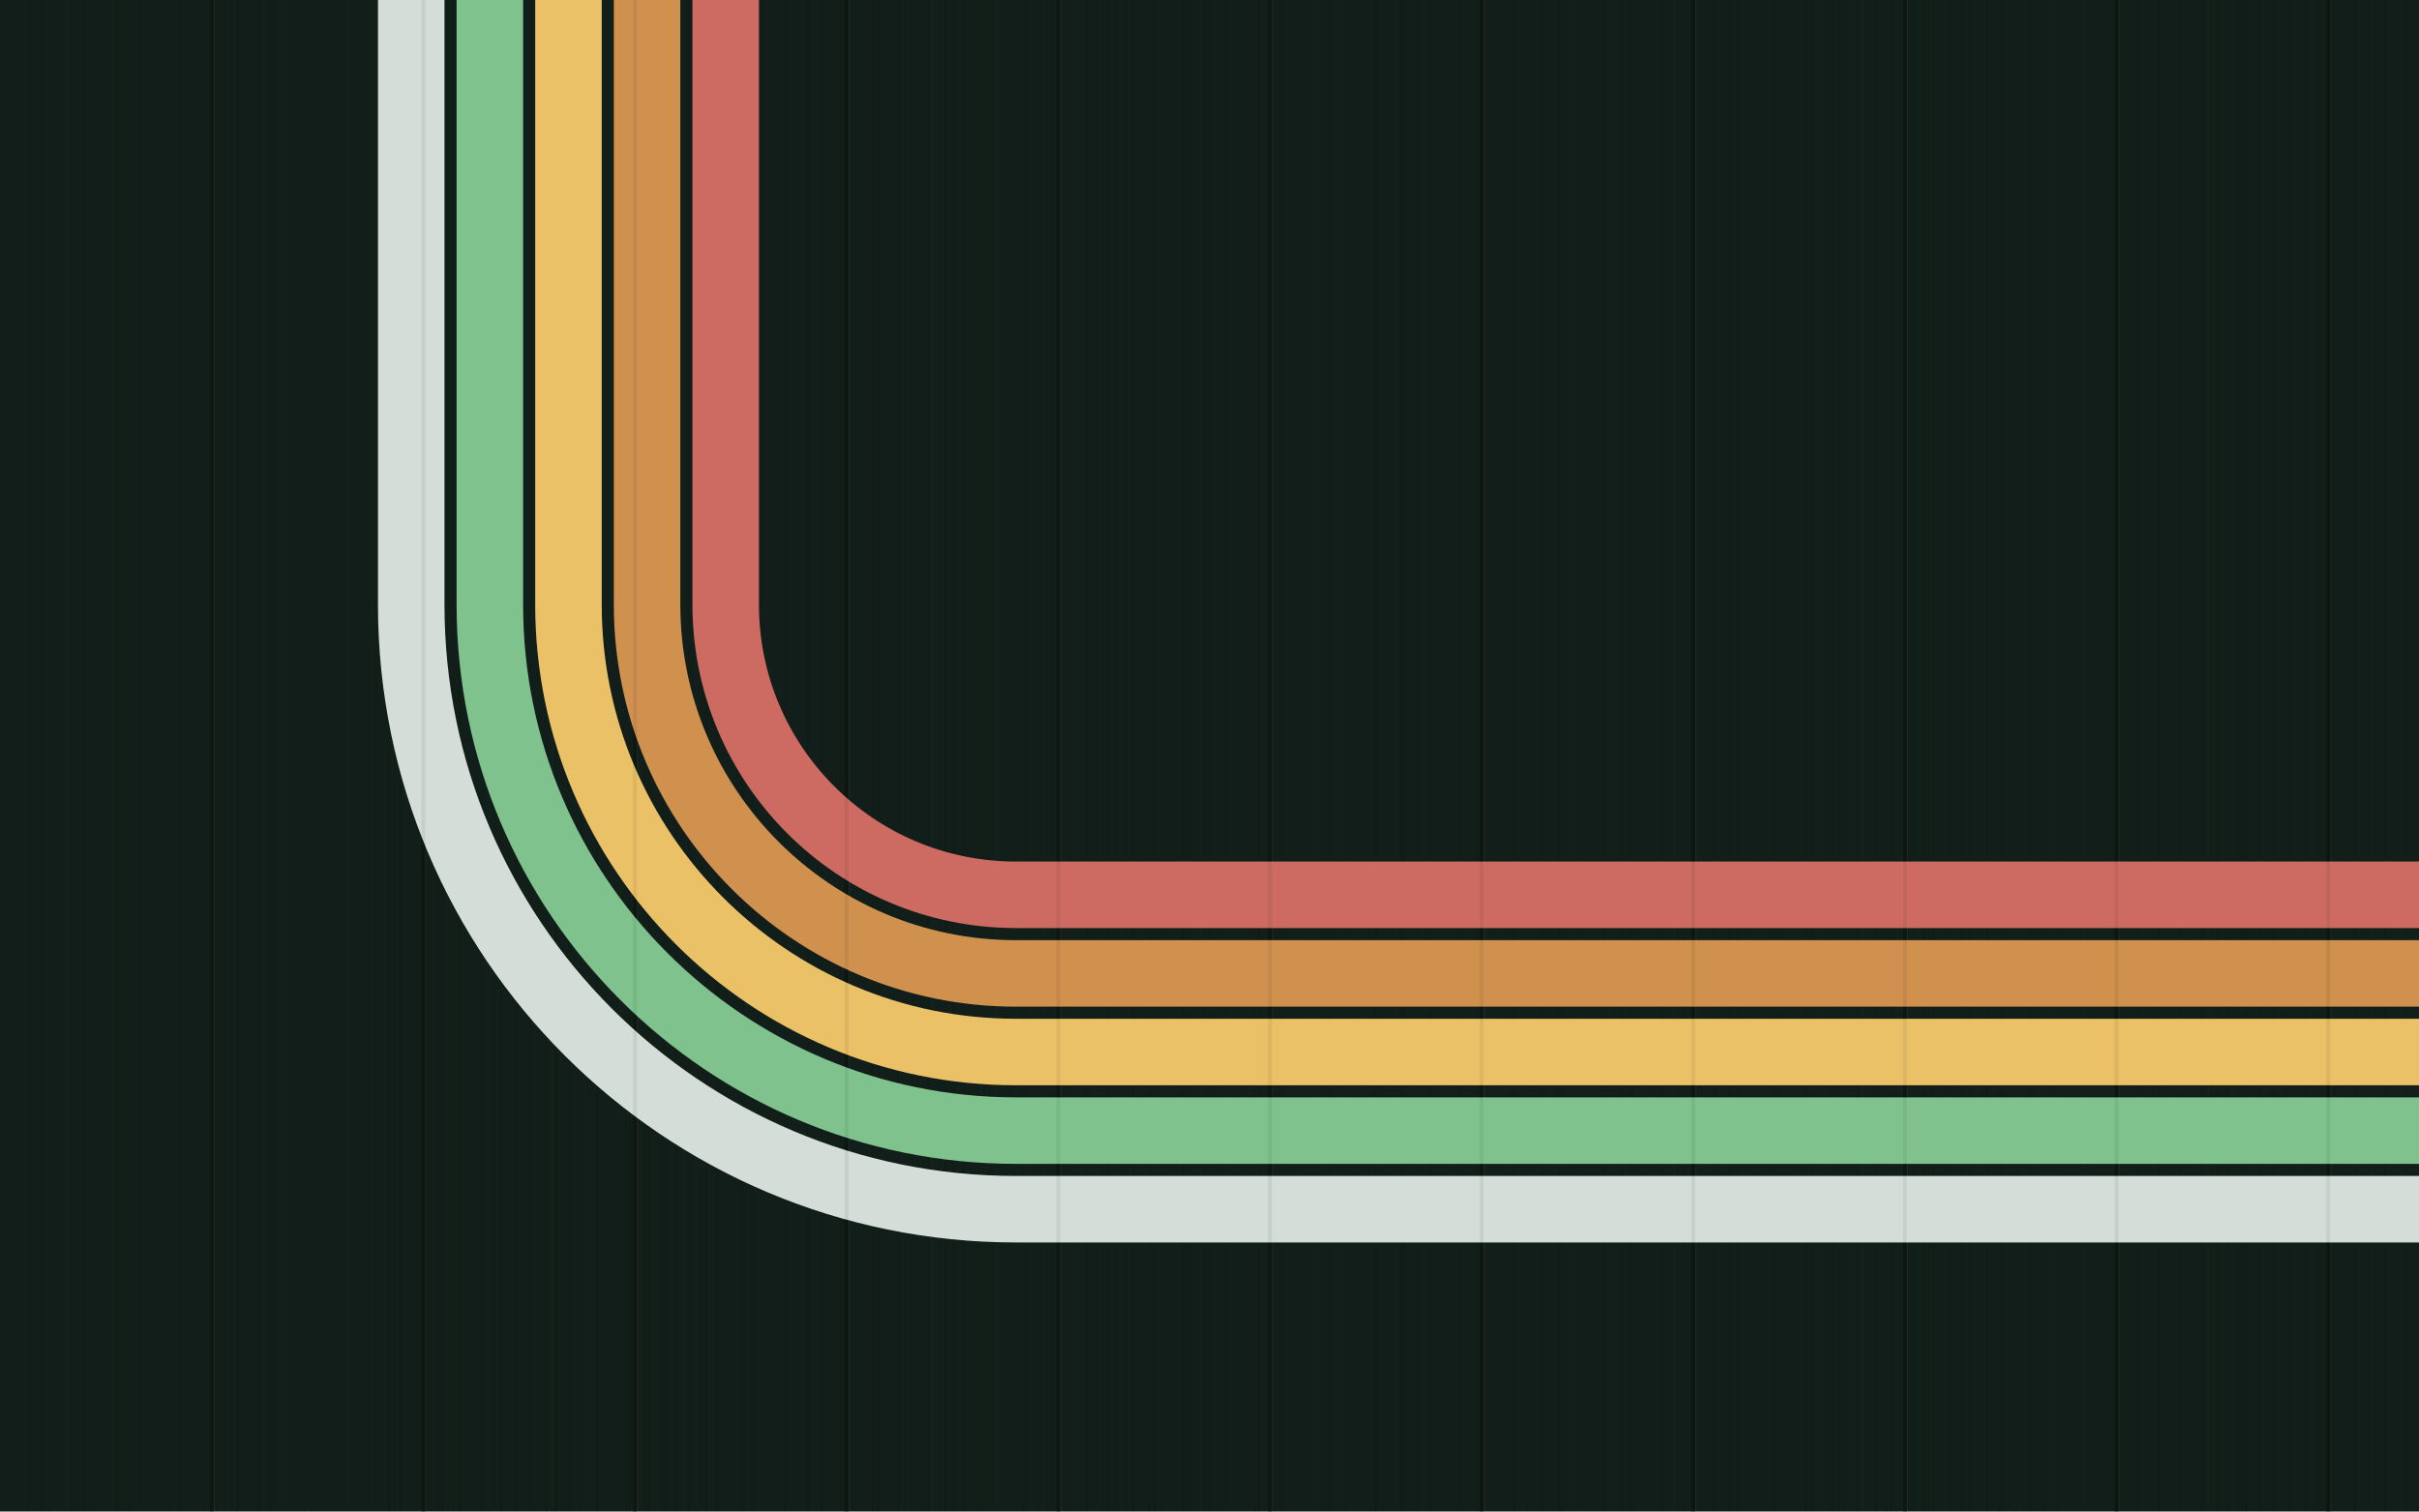
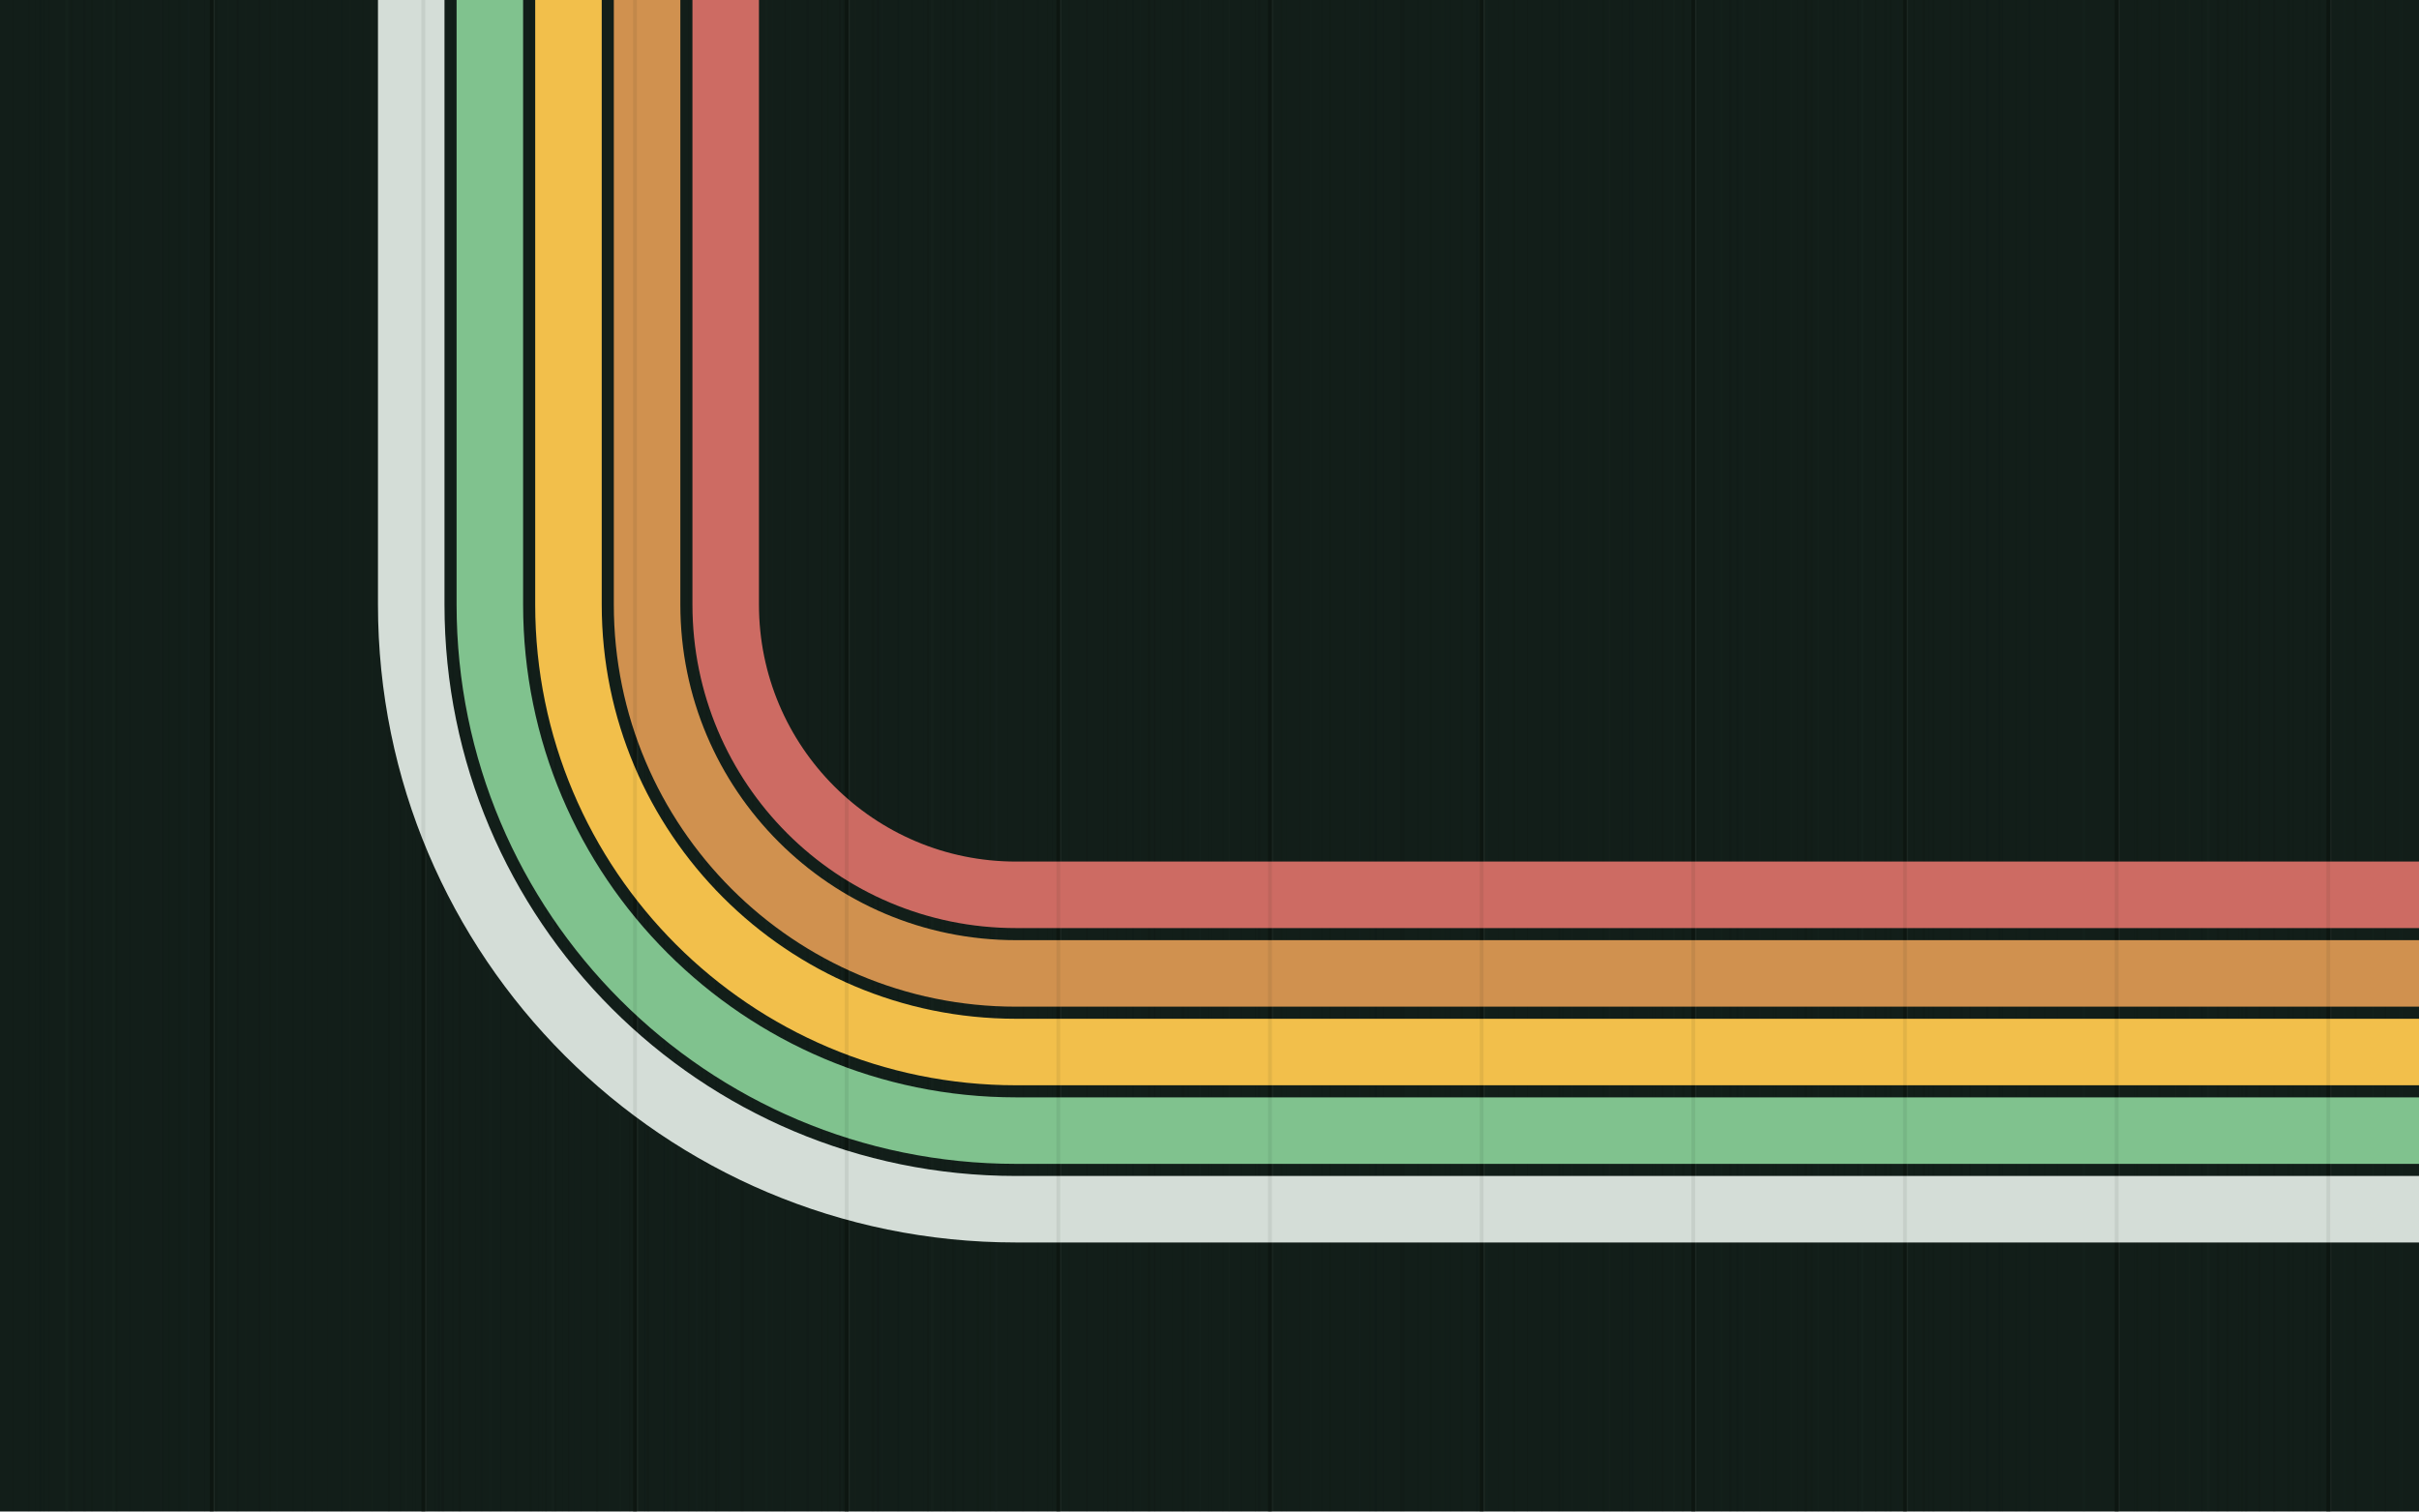
<svg xmlns="http://www.w3.org/2000/svg" viewBox="0 0 1920 1200" width="3840" height="2400">
  <rect x="0" y="0" width="1920" height="1200" fill="#121E19" />
  <rect x="9.6" y="0" width="0.9" height="1200" fill="#0A100D" fill-opacity="0.052" />
  <rect x="22.2" y="0" width="1.1" height="1200" fill="#0A100D" fill-opacity="0.083" />
  <rect x="27.8" y="0" width="0.4" height="1200" fill="#0A100D" fill-opacity="0.061" />
  <rect x="31.2" y="0" width="1.3" height="1200" fill="#0A100D" fill-opacity="0.098" />
  <rect x="34.6" y="0" width="0.5" height="1200" fill="#0A100D" fill-opacity="0.138" />
  <rect x="38.3" y="0" width="0.8" height="1200" fill="#0A100D" fill-opacity="0.112" />
  <rect x="51.9" y="0" width="2.2" height="1200" fill="#24342C" fill-opacity="0.115" />
  <rect x="55.8" y="0" width="2" height="1200" fill="#0A100D" fill-opacity="0.076" />
  <rect x="66" y="0" width="2.2" height="1200" fill="#0A100D" fill-opacity="0.101" />
  <rect x="72.2" y="0" width="1.5" height="1200" fill="#0A100D" fill-opacity="0.073" />
  <rect x="82.5" y="0" width="0.8" height="1200" fill="#24342C" fill-opacity="0.086" />
  <rect x="89.2" y="0" width="1.9" height="1200" fill="#24342C" fill-opacity="0.119" />
  <rect x="91.9" y="0" width="1.5" height="1200" fill="#0A100D" fill-opacity="0.129" />
  <rect x="102.4" y="0" width="0.8" height="1200" fill="#0A100D" fill-opacity="0.082" />
  <rect x="113.3" y="0" width="1" height="1200" fill="#24342C" fill-opacity="0.102" />
  <rect x="126.9" y="0" width="0.8" height="1200" fill="#24342C" fill-opacity="0.074" />
  <rect x="128.9" y="0" width="0.5" height="1200" fill="#0A100D" fill-opacity="0.121" />
  <rect x="134.1" y="0" width="0.5" height="1200" fill="#0A100D" fill-opacity="0.132" />
  <rect x="141.2" y="0" width="2.1" height="1200" fill="#0A100D" fill-opacity="0.041" />
  <rect x="149.1" y="0" width="1.5" height="1200" fill="#24342C" fill-opacity="0.07" />
  <rect x="162.1" y="0" width="0.5" height="1200" fill="#0A100D" fill-opacity="0.135" />
  <rect x="171.1" y="0" width="1.2" height="1200" fill="#0A100D" fill-opacity="0.111" />
  <rect x="180.6" y="0" width="0.5" height="1200" fill="#24342C" fill-opacity="0.119" />
  <rect x="187.7" y="0" width="1.6" height="1200" fill="#0A100D" fill-opacity="0.124" />
  <rect x="194.9" y="0" width="0.5" height="1200" fill="#24342C" fill-opacity="0.063" />
  <rect x="205.5" y="0" width="1.2" height="1200" fill="#0A100D" fill-opacity="0.061" />
  <rect x="214" y="0" width="1" height="1200" fill="#0A100D" fill-opacity="0.067" />
  <rect x="219.5" y="0" width="1" height="1200" fill="#24342C" fill-opacity="0.071" />
  <rect x="231.7" y="0" width="1.5" height="1200" fill="#0A100D" fill-opacity="0.05" />
  <rect x="241.4" y="0" width="1.3" height="1200" fill="#0A100D" fill-opacity="0.078" />
  <rect x="247.3" y="0" width="0.7" height="1200" fill="#0A100D" fill-opacity="0.135" />
  <rect x="259.5" y="0" width="0.5" height="1200" fill="#0A100D" fill-opacity="0.134" />
  <rect x="270.7" y="0" width="1.2" height="1200" fill="#0A100D" fill-opacity="0.092" />
  <rect x="277.6" y="0" width="1" height="1200" fill="#24342C" fill-opacity="0.083" />
  <rect x="287.5" y="0" width="0.8" height="1200" fill="#0A100D" fill-opacity="0.063" />
  <rect x="295" y="0" width="0.8" height="1200" fill="#24342C" fill-opacity="0.089" />
  <rect x="307.9" y="0" width="1.4" height="1200" fill="#0A100D" fill-opacity="0.139" />
  <rect x="317.2" y="0" width="1.4" height="1200" fill="#0A100D" fill-opacity="0.058" />
  <rect x="321.9" y="0" width="1.3" height="1200" fill="#24342C" fill-opacity="0.061" />
  <rect x="327.1" y="0" width="0.5" height="1200" fill="#0A100D" fill-opacity="0.055" />
  <rect x="329.7" y="0" width="0.8" height="1200" fill="#0A100D" fill-opacity="0.05" />
  <rect x="338.3" y="0" width="0.9" height="1200" fill="#0A100D" fill-opacity="0.108" />
  <rect x="345" y="0" width="1.6" height="1200" fill="#0A100D" fill-opacity="0.044" />
  <rect x="347.5" y="0" width="1.8" height="1200" fill="#0A100D" fill-opacity="0.111" />
  <rect x="350.6" y="0" width="2" height="1200" fill="#0A100D" fill-opacity="0.119" />
  <rect x="359.1" y="0" width="0.6" height="1200" fill="#0A100D" fill-opacity="0.117" />
  <rect x="363.9" y="0" width="2.1" height="1200" fill="#0A100D" fill-opacity="0.135" />
  <rect x="377" y="0" width="0.7" height="1200" fill="#0A100D" fill-opacity="0.043" />
  <rect x="381.5" y="0" width="1.5" height="1200" fill="#0A100D" fill-opacity="0.081" />
  <rect x="388.2" y="0" width="2" height="1200" fill="#24342C" fill-opacity="0.071" />
  <rect x="397.1" y="0" width="0.9" height="1200" fill="#0A100D" fill-opacity="0.097" />
  <rect x="408.5" y="0" width="1.8" height="1200" fill="#0A100D" fill-opacity="0.08" />
  <rect x="420.2" y="0" width="2.1" height="1200" fill="#0A100D" fill-opacity="0.063" />
  <rect x="426.9" y="0" width="0.8" height="1200" fill="#0A100D" fill-opacity="0.063" />
  <rect x="430.1" y="0" width="0.6" height="1200" fill="#0A100D" fill-opacity="0.104" />
  <rect x="432.8" y="0" width="1.2" height="1200" fill="#0A100D" fill-opacity="0.139" />
  <rect x="437.8" y="0" width="2.1" height="1200" fill="#24342C" fill-opacity="0.114" />
  <rect x="440.1" y="0" width="1.7" height="1200" fill="#0A100D" fill-opacity="0.102" />
  <rect x="446.1" y="0" width="0.8" height="1200" fill="#0A100D" fill-opacity="0.068" />
  <rect x="450.8" y="0" width="1.2" height="1200" fill="#0A100D" fill-opacity="0.11" />
  <rect x="455.3" y="0" width="0.6" height="1200" fill="#0A100D" fill-opacity="0.081" />
  <rect x="460.8" y="0" width="0.6" height="1200" fill="#0A100D" fill-opacity="0.113" />
  <rect x="473" y="0" width="1.9" height="1200" fill="#0A100D" fill-opacity="0.135" />
  <rect x="482.5" y="0" width="1.2" height="1200" fill="#24342C" fill-opacity="0.048" />
  <rect x="491.7" y="0" width="1.3" height="1200" fill="#24342C" fill-opacity="0.077" />
  <rect x="499.2" y="0" width="1.3" height="1200" fill="#0A100D" fill-opacity="0.11" />
  <rect x="511.1" y="0" width="1.1" height="1200" fill="#0A100D" fill-opacity="0.098" />
  <rect x="513.4" y="0" width="2" height="1200" fill="#0A100D" fill-opacity="0.132" />
  <rect x="526.4" y="0" width="1.3" height="1200" fill="#0A100D" fill-opacity="0.088" />
  <rect x="529.4" y="0" width="1" height="1200" fill="#0A100D" fill-opacity="0.069" />
  <rect x="532.7" y="0" width="0.8" height="1200" fill="#24342C" fill-opacity="0.081" />
  <rect x="535.8" y="0" width="1.9" height="1200" fill="#0A100D" fill-opacity="0.061" />
  <rect x="546.2" y="0" width="0.8" height="1200" fill="#0A100D" fill-opacity="0.118" />
  <rect x="552.4" y="0" width="0.9" height="1200" fill="#24342C" fill-opacity="0.134" />
  <rect x="556.8" y="0" width="0.9" height="1200" fill="#0A100D" fill-opacity="0.06" />
  <rect x="560.2" y="0" width="1.7" height="1200" fill="#0A100D" fill-opacity="0.051" />
  <rect x="567.5" y="0" width="1.8" height="1200" fill="#0A100D" fill-opacity="0.131" />
  <rect x="570.3" y="0" width="0.6" height="1200" fill="#0A100D" fill-opacity="0.118" />
  <rect x="578.2" y="0" width="2.1" height="1200" fill="#24342C" fill-opacity="0.054" />
  <rect x="588" y="0" width="2.2" height="1200" fill="#0A100D" fill-opacity="0.102" />
  <rect x="596.8" y="0" width="1.2" height="1200" fill="#0A100D" fill-opacity="0.045" />
  <rect x="607.5" y="0" width="1.7" height="1200" fill="#24342C" fill-opacity="0.082" />
  <rect x="612.4" y="0" width="1.8" height="1200" fill="#24342C" fill-opacity="0.047" />
  <rect x="622.4" y="0" width="1" height="1200" fill="#0A100D" fill-opacity="0.122" />
  <rect x="627.3" y="0" width="0.5" height="1200" fill="#24342C" fill-opacity="0.071" />
  <rect x="640.1" y="0" width="1.9" height="1200" fill="#0A100D" fill-opacity="0.056" />
  <rect x="651.7" y="0" width="1.2" height="1200" fill="#0A100D" fill-opacity="0.129" />
  <rect x="656.7" y="0" width="1.2" height="1200" fill="#0A100D" fill-opacity="0.076" />
  <rect x="665.8" y="0" width="1.6" height="1200" fill="#0A100D" fill-opacity="0.122" />
  <rect x="669" y="0" width="2.2" height="1200" fill="#0A100D" fill-opacity="0.108" />
  <rect x="672" y="0" width="1.5" height="1200" fill="#0A100D" fill-opacity="0.135" />
  <rect x="678.6" y="0" width="1.1" height="1200" fill="#24342C" fill-opacity="0.064" />
  <rect x="691.8" y="0" width="2.1" height="1200" fill="#0A100D" fill-opacity="0.127" />
  <rect x="696" y="0" width="1.7" height="1200" fill="#0A100D" fill-opacity="0.121" />
  <rect x="700.2" y="0" width="0.7" height="1200" fill="#24342C" fill-opacity="0.067" />
  <rect x="712" y="0" width="1.9" height="1200" fill="#0A100D" fill-opacity="0.088" />
  <rect x="723.7" y="0" width="1.5" height="1200" fill="#0A100D" fill-opacity="0.05" />
  <rect x="732.6" y="0" width="0.5" height="1200" fill="#0A100D" fill-opacity="0.091" />
  <rect x="735.7" y="0" width="1.6" height="1200" fill="#0A100D" fill-opacity="0.139" />
  <rect x="738.8" y="0" width="2" height="1200" fill="#24342C" fill-opacity="0.121" />
  <rect x="746" y="0" width="1.1" height="1200" fill="#0A100D" fill-opacity="0.072" />
  <rect x="749.7" y="0" width="1.1" height="1200" fill="#0A100D" fill-opacity="0.104" />
  <rect x="755.7" y="0" width="1.6" height="1200" fill="#0A100D" fill-opacity="0.105" />
  <rect x="757.7" y="0" width="0.9" height="1200" fill="#0A100D" fill-opacity="0.077" />
  <rect x="763.6" y="0" width="1.6" height="1200" fill="#0A100D" fill-opacity="0.055" />
  <rect x="775.2" y="0" width="2" height="1200" fill="#0A100D" fill-opacity="0.063" />
  <rect x="780.4" y="0" width="0.6" height="1200" fill="#0A100D" fill-opacity="0.083" />
  <rect x="785.4" y="0" width="1.2" height="1200" fill="#0A100D" fill-opacity="0.069" />
  <rect x="789.7" y="0" width="1.8" height="1200" fill="#24342C" fill-opacity="0.125" />
  <rect x="799.6" y="0" width="0.6" height="1200" fill="#0A100D" fill-opacity="0.097" />
  <rect x="811.3" y="0" width="1.4" height="1200" fill="#0A100D" fill-opacity="0.101" />
  <rect x="823.1" y="0" width="1.6" height="1200" fill="#0A100D" fill-opacity="0.079" />
  <rect x="831" y="0" width="0.8" height="1200" fill="#0A100D" fill-opacity="0.076" />
  <rect x="834.6" y="0" width="1.2" height="1200" fill="#0A100D" fill-opacity="0.057" />
  <rect x="848.5" y="0" width="0.6" height="1200" fill="#0A100D" fill-opacity="0.118" />
  <rect x="862.3" y="0" width="0.9" height="1200" fill="#0A100D" fill-opacity="0.124" />
  <rect x="875.3" y="0" width="1" height="1200" fill="#0A100D" fill-opacity="0.054" />
  <rect x="878.6" y="0" width="1.2" height="1200" fill="#0A100D" fill-opacity="0.139" />
  <rect x="885.9" y="0" width="0.7" height="1200" fill="#0A100D" fill-opacity="0.057" />
  <rect x="893.8" y="0" width="0.8" height="1200" fill="#0A100D" fill-opacity="0.099" />
  <rect x="898.5" y="0" width="1.6" height="1200" fill="#0A100D" fill-opacity="0.089" />
  <rect x="904.2" y="0" width="1.1" height="1200" fill="#24342C" fill-opacity="0.052" />
  <rect x="911" y="0" width="2.1" height="1200" fill="#0A100D" fill-opacity="0.127" />
  <rect x="916.1" y="0" width="0.9" height="1200" fill="#0A100D" fill-opacity="0.121" />
  <rect x="920.6" y="0" width="1.3" height="1200" fill="#0A100D" fill-opacity="0.044" />
  <rect x="930.1" y="0" width="0.5" height="1200" fill="#0A100D" fill-opacity="0.065" />
  <rect x="938.2" y="0" width="2" height="1200" fill="#0A100D" fill-opacity="0.112" />
  <rect x="942.6" y="0" width="0.8" height="1200" fill="#0A100D" fill-opacity="0.088" />
  <rect x="951.8" y="0" width="1.1" height="1200" fill="#24342C" fill-opacity="0.127" />
  <rect x="958.5" y="0" width="1.2" height="1200" fill="#0A100D" fill-opacity="0.063" />
  <rect x="961.4" y="0" width="0.7" height="1200" fill="#0A100D" fill-opacity="0.076" />
  <rect x="970.2" y="0" width="0.9" height="1200" fill="#0A100D" fill-opacity="0.101" />
  <rect x="975" y="0" width="1.1" height="1200" fill="#24342C" fill-opacity="0.133" />
  <rect x="984.9" y="0" width="0.8" height="1200" fill="#0A100D" fill-opacity="0.1" />
  <rect x="996" y="0" width="0.8" height="1200" fill="#0A100D" fill-opacity="0.119" />
  <rect x="998.4" y="0" width="1.9" height="1200" fill="#0A100D" fill-opacity="0.058" />
  <rect x="1007.2" y="0" width="1.1" height="1200" fill="#24342C" fill-opacity="0.097" />
  <rect x="1016.5" y="0" width="1.6" height="1200" fill="#0A100D" fill-opacity="0.07" />
  <rect x="1020.7" y="0" width="0.5" height="1200" fill="#0A100D" fill-opacity="0.063" />
  <rect x="1031.9" y="0" width="0.4" height="1200" fill="#0A100D" fill-opacity="0.066" />
  <rect x="1040.2" y="0" width="0.7" height="1200" fill="#24342C" fill-opacity="0.125" />
  <rect x="1048.8" y="0" width="0.6" height="1200" fill="#0A100D" fill-opacity="0.08" />
  <rect x="1054.5" y="0" width="2.2" height="1200" fill="#0A100D" fill-opacity="0.065" />
  <rect x="1067.1" y="0" width="0.9" height="1200" fill="#0A100D" fill-opacity="0.052" />
  <rect x="1078.3" y="0" width="1.4" height="1200" fill="#24342C" fill-opacity="0.069" />
  <rect x="1087" y="0" width="0.7" height="1200" fill="#0A100D" fill-opacity="0.125" />
  <rect x="1090.9" y="0" width="2.1" height="1200" fill="#0A100D" fill-opacity="0.092" />
  <rect x="1097.7" y="0" width="0.5" height="1200" fill="#0A100D" fill-opacity="0.138" />
  <rect x="1111.3" y="0" width="1.9" height="1200" fill="#0A100D" fill-opacity="0.112" />
  <rect x="1113.5" y="0" width="1.2" height="1200" fill="#0A100D" fill-opacity="0.104" />
  <rect x="1125.3" y="0" width="0.6" height="1200" fill="#0A100D" fill-opacity="0.113" />
  <rect x="1134.7" y="0" width="1.8" height="1200" fill="#0A100D" fill-opacity="0.073" />
  <rect x="1144" y="0" width="1.8" height="1200" fill="#24342C" fill-opacity="0.041" />
  <rect x="1146.9" y="0" width="0.4" height="1200" fill="#0A100D" fill-opacity="0.08" />
  <rect x="1150.8" y="0" width="1.2" height="1200" fill="#0A100D" fill-opacity="0.083" />
  <rect x="1159.4" y="0" width="1.9" height="1200" fill="#0A100D" fill-opacity="0.071" />
  <rect x="1171.4" y="0" width="1.9" height="1200" fill="#0A100D" fill-opacity="0.089" />
  <rect x="1176.8" y="0" width="2" height="1200" fill="#24342C" fill-opacity="0.06" />
  <rect x="1179.7" y="0" width="1.3" height="1200" fill="#24342C" fill-opacity="0.049" />
  <rect x="1188.6" y="0" width="0.6" height="1200" fill="#0A100D" fill-opacity="0.051" />
  <rect x="1200.9" y="0" width="1.7" height="1200" fill="#0A100D" fill-opacity="0.138" />
  <rect x="1203" y="0" width="0.9" height="1200" fill="#24342C" fill-opacity="0.067" />
  <rect x="1211.9" y="0" width="0.8" height="1200" fill="#0A100D" fill-opacity="0.13" />
  <rect x="1223.5" y="0" width="0.9" height="1200" fill="#0A100D" fill-opacity="0.121" />
  <rect x="1236.7" y="0" width="1.5" height="1200" fill="#0A100D" fill-opacity="0.093" />
  <rect x="1239.4" y="0" width="1.5" height="1200" fill="#0A100D" fill-opacity="0.044" />
  <rect x="1247.8" y="0" width="0.8" height="1200" fill="#24342C" fill-opacity="0.057" />
  <rect x="1260.3" y="0" width="0.9" height="1200" fill="#24342C" fill-opacity="0.065" />
  <rect x="1272" y="0" width="1.8" height="1200" fill="#0A100D" fill-opacity="0.07" />
  <rect x="1277" y="0" width="1.3" height="1200" fill="#24342C" fill-opacity="0.084" />
  <rect x="1287" y="0" width="0.9" height="1200" fill="#0A100D" fill-opacity="0.111" />
  <rect x="1293.1" y="0" width="1.4" height="1200" fill="#0A100D" fill-opacity="0.091" />
  <rect x="1295.2" y="0" width="1.6" height="1200" fill="#0A100D" fill-opacity="0.09" />
  <rect x="1308.1" y="0" width="0.6" height="1200" fill="#24342C" fill-opacity="0.059" />
  <rect x="1310.8" y="0" width="0.6" height="1200" fill="#0A100D" fill-opacity="0.061" />
  <rect x="1313" y="0" width="0.7" height="1200" fill="#0A100D" fill-opacity="0.049" />
  <rect x="1319" y="0" width="1.3" height="1200" fill="#0A100D" fill-opacity="0.117" />
  <rect x="1327.9" y="0" width="1.4" height="1200" fill="#24342C" fill-opacity="0.096" />
  <rect x="1334.9" y="0" width="1.6" height="1200" fill="#0A100D" fill-opacity="0.127" />
  <rect x="1345.9" y="0" width="2.1" height="1200" fill="#0A100D" fill-opacity="0.04" />
  <rect x="1359.6" y="0" width="1.3" height="1200" fill="#0A100D" fill-opacity="0.056" />
  <rect x="1365.9" y="0" width="1" height="1200" fill="#24342C" fill-opacity="0.101" />
  <rect x="1372.5" y="0" width="1.8" height="1200" fill="#0A100D" fill-opacity="0.106" />
  <rect x="1378.2" y="0" width="1.5" height="1200" fill="#0A100D" fill-opacity="0.098" />
  <rect x="1383.4" y="0" width="1.2" height="1200" fill="#24342C" fill-opacity="0.13" />
  <rect x="1396.1" y="0" width="1.5" height="1200" fill="#24342C" fill-opacity="0.072" />
  <rect x="1406.4" y="0" width="1.5" height="1200" fill="#0A100D" fill-opacity="0.065" />
  <rect x="1409" y="0" width="1.2" height="1200" fill="#0A100D" fill-opacity="0.069" />
  <rect x="1421.1" y="0" width="1.2" height="1200" fill="#24342C" fill-opacity="0.064" />
  <rect x="1426.2" y="0" width="0.6" height="1200" fill="#0A100D" fill-opacity="0.084" />
  <rect x="1432.1" y="0" width="2.1" height="1200" fill="#0A100D" fill-opacity="0.137" />
  <rect x="1437.4" y="0" width="1.7" height="1200" fill="#0A100D" fill-opacity="0.065" />
  <rect x="1442.8" y="0" width="0.9" height="1200" fill="#24342C" fill-opacity="0.129" />
  <rect x="1454.3" y="0" width="1.7" height="1200" fill="#0A100D" fill-opacity="0.099" />
  <rect x="1458.9" y="0" width="0.6" height="1200" fill="#0A100D" fill-opacity="0.101" />
  <rect x="1463.4" y="0" width="1.6" height="1200" fill="#0A100D" fill-opacity="0.082" />
  <rect x="1474" y="0" width="0.9" height="1200" fill="#0A100D" fill-opacity="0.119" />
  <rect x="1477.2" y="0" width="1.9" height="1200" fill="#24342C" fill-opacity="0.138" />
  <rect x="1488.3" y="0" width="1.1" height="1200" fill="#0A100D" fill-opacity="0.13" />
  <rect x="1495.7" y="0" width="1.9" height="1200" fill="#0A100D" fill-opacity="0.084" />
  <rect x="1499.7" y="0" width="1.8" height="1200" fill="#0A100D" fill-opacity="0.127" />
  <rect x="1505.9" y="0" width="1.6" height="1200" fill="#24342C" fill-opacity="0.055" />
  <rect x="1518.5" y="0" width="1.4" height="1200" fill="#0A100D" fill-opacity="0.063" />
  <rect x="1526" y="0" width="1.7" height="1200" fill="#0A100D" fill-opacity="0.117" />
  <rect x="1530.6" y="0" width="0.9" height="1200" fill="#0A100D" fill-opacity="0.101" />
  <rect x="1533.6" y="0" width="1.9" height="1200" fill="#0A100D" fill-opacity="0.132" />
  <rect x="1547.3" y="0" width="1.2" height="1200" fill="#0A100D" fill-opacity="0.074" />
  <rect x="1556.2" y="0" width="1.7" height="1200" fill="#0A100D" fill-opacity="0.061" />
  <rect x="1563.1" y="0" width="1.2" height="1200" fill="#0A100D" fill-opacity="0.139" />
  <rect x="1576.2" y="0" width="2.1" height="1200" fill="#0A100D" fill-opacity="0.087" />
  <rect x="1586.4" y="0" width="1.7" height="1200" fill="#0A100D" fill-opacity="0.087" />
  <rect x="1588.8" y="0" width="0.9" height="1200" fill="#0A100D" fill-opacity="0.094" />
  <rect x="1599.3" y="0" width="1.8" height="1200" fill="#0A100D" fill-opacity="0.078" />
  <rect x="1609.9" y="0" width="1.8" height="1200" fill="#0A100D" fill-opacity="0.094" />
  <rect x="1622.2" y="0" width="1" height="1200" fill="#0A100D" fill-opacity="0.067" />
  <rect x="1632.6" y="0" width="0.5" height="1200" fill="#0A100D" fill-opacity="0.087" />
  <rect x="1641.1" y="0" width="0.6" height="1200" fill="#24342C" fill-opacity="0.05" />
  <rect x="1653.1" y="0" width="2.2" height="1200" fill="#24342C" fill-opacity="0.1" />
  <rect x="1666.6" y="0" width="0.4" height="1200" fill="#24342C" fill-opacity="0.056" />
  <rect x="1680.5" y="0" width="1.3" height="1200" fill="#0A100D" fill-opacity="0.056" />
  <rect x="1693.5" y="0" width="0.6" height="1200" fill="#0A100D" fill-opacity="0.092" />
  <rect x="1695.6" y="0" width="1.7" height="1200" fill="#0A100D" fill-opacity="0.065" />
  <rect x="1707.2" y="0" width="0.4" height="1200" fill="#0A100D" fill-opacity="0.061" />
  <rect x="1713.1" y="0" width="1.5" height="1200" fill="#0A100D" fill-opacity="0.139" />
  <rect x="1726.4" y="0" width="1.1" height="1200" fill="#24342C" fill-opacity="0.085" />
  <rect x="1734.5" y="0" width="0.4" height="1200" fill="#0A100D" fill-opacity="0.082" />
  <rect x="1737.4" y="0" width="0.8" height="1200" fill="#24342C" fill-opacity="0.103" />
  <rect x="1747.3" y="0" width="0.9" height="1200" fill="#0A100D" fill-opacity="0.105" />
  <rect x="1751.6" y="0" width="2.1" height="1200" fill="#24342C" fill-opacity="0.12" />
  <rect x="1759.1" y="0" width="2.1" height="1200" fill="#0A100D" fill-opacity="0.111" />
  <rect x="1767.2" y="0" width="1.7" height="1200" fill="#0A100D" fill-opacity="0.109" />
  <rect x="1776.7" y="0" width="0.5" height="1200" fill="#0A100D" fill-opacity="0.129" />
  <rect x="1778.8" y="0" width="1.3" height="1200" fill="#0A100D" fill-opacity="0.129" />
  <rect x="1782" y="0" width="1.6" height="1200" fill="#0A100D" fill-opacity="0.131" />
  <rect x="1792.8" y="0" width="1.3" height="1200" fill="#0A100D" fill-opacity="0.125" />
  <rect x="1804.1" y="0" width="1.9" height="1200" fill="#0A100D" fill-opacity="0.106" />
  <rect x="1815.7" y="0" width="2.1" height="1200" fill="#0A100D" fill-opacity="0.065" />
  <rect x="1819.5" y="0" width="1.3" height="1200" fill="#0A100D" fill-opacity="0.067" />
  <rect x="1829.6" y="0" width="1.9" height="1200" fill="#0A100D" fill-opacity="0.059" />
  <rect x="1835.5" y="0" width="0.8" height="1200" fill="#0A100D" fill-opacity="0.044" />
  <rect x="1840.6" y="0" width="1.9" height="1200" fill="#0A100D" fill-opacity="0.079" />
  <rect x="1849" y="0" width="1.6" height="1200" fill="#0A100D" fill-opacity="0.136" />
  <rect x="1859.2" y="0" width="1.9" height="1200" fill="#24342C" fill-opacity="0.055" />
  <rect x="1869" y="0" width="1.3" height="1200" fill="#0A100D" fill-opacity="0.115" />
  <rect x="1882.6" y="0" width="1.7" height="1200" fill="#24342C" fill-opacity="0.081" />
  <rect x="1892.6" y="0" width="1.3" height="1200" fill="#0A100D" fill-opacity="0.104" />
  <rect x="1904.4" y="0" width="1.9" height="1200" fill="#24342C" fill-opacity="0.047" />
  <rect x="1906.5" y="0" width="0.4" height="1200" fill="#24342C" fill-opacity="0.13" />
  <rect x="1918" y="0" width="0.4" height="1200" fill="#0A100D" fill-opacity="0.08" />
  <rect x="1922.8" y="0" width="2" height="1200" fill="#0A100D" fill-opacity="0.115" />
  <rect x="166.5" y="0" width="3" height="1200" fill="#0A100D" fill-opacity="0.5" />
  <rect x="169.5" y="0" width="1" height="1200" fill="#E7ECEA" fill-opacity="0.05" />
  <rect x="334.5" y="0" width="3" height="1200" fill="#0A100D" fill-opacity="0.5" />
  <rect x="337.5" y="0" width="1" height="1200" fill="#E7ECEA" fill-opacity="0.05" />
  <rect x="502.5" y="0" width="3" height="1200" fill="#0A100D" fill-opacity="0.5" />
  <rect x="505.5" y="0" width="1" height="1200" fill="#E7ECEA" fill-opacity="0.05" />
  <rect x="670.5" y="0" width="3" height="1200" fill="#0A100D" fill-opacity="0.5" />
  <rect x="673.5" y="0" width="1" height="1200" fill="#E7ECEA" fill-opacity="0.05" />
  <rect x="838.5" y="0" width="3" height="1200" fill="#0A100D" fill-opacity="0.5" />
  <rect x="841.5" y="0" width="1" height="1200" fill="#E7ECEA" fill-opacity="0.05" />
  <rect x="1006.5" y="0" width="3" height="1200" fill="#0A100D" fill-opacity="0.5" />
  <rect x="1009.5" y="0" width="1" height="1200" fill="#E7ECEA" fill-opacity="0.05" />
  <rect x="1174.5" y="0" width="3" height="1200" fill="#0A100D" fill-opacity="0.5" />
  <rect x="1177.5" y="0" width="1" height="1200" fill="#E7ECEA" fill-opacity="0.05" />
  <rect x="1342.5" y="0" width="3" height="1200" fill="#0A100D" fill-opacity="0.5" />
  <rect x="1345.5" y="0" width="1" height="1200" fill="#E7ECEA" fill-opacity="0.05" />
  <rect x="1510.5" y="0" width="3" height="1200" fill="#0A100D" fill-opacity="0.5" />
  <rect x="1513.5" y="0" width="1" height="1200" fill="#E7ECEA" fill-opacity="0.05" />
  <rect x="1678.5" y="0" width="3" height="1200" fill="#0A100D" fill-opacity="0.5" />
  <rect x="1681.5" y="0" width="1" height="1200" fill="#E7ECEA" fill-opacity="0.05" />
  <rect x="1846.5" y="0" width="3" height="1200" fill="#0A100D" fill-opacity="0.5" />
  <rect x="1849.5" y="0" width="1" height="1200" fill="#E7ECEA" fill-opacity="0.05" />
  <path d="M 576 -10 V 480 A 230.4 230.4 0 0 0 806.4 710.4 H 1930" fill="none" stroke="#CD6B63" stroke-width="52.8" />
  <path d="M 513.6 -10 V 480 A 292.8 292.8 0 0 0 806.4 772.8 H 1930" fill="none" stroke="#D0914F" stroke-width="52.8" />
-   <path d="M 451.2 -10 V 480 A 355.2 355.2 0 0 0 806.4 835.2 H 1930" fill="none" stroke="#EBC168" stroke-width="52.8" />
+   <path d="M 451.2 -10 V 480 A 355.2 355.2 0 0 0 806.4 835.2 H 1930" fill="none" stroke="#F2BF4B" stroke-width="52.8" />
  <path d="M 388.8 -10 V 480 A 417.6 417.6 0 0 0 806.4 897.6 H 1930" fill="none" stroke="#80C28E" stroke-width="52.8" />
  <path d="M 326.4 -10 V 480 A 480 480 0 0 0 806.4 960 H 1930" fill="none" stroke="#D4DDD7" stroke-width="52.8" />
  <rect x="166.5" y="0" width="3" height="1200" fill="#0A100D" fill-opacity="0.07" />
  <rect x="334.5" y="0" width="3" height="1200" fill="#0A100D" fill-opacity="0.07" />
  <rect x="502.5" y="0" width="3" height="1200" fill="#0A100D" fill-opacity="0.07" />
  <rect x="670.5" y="0" width="3" height="1200" fill="#0A100D" fill-opacity="0.07" />
  <rect x="838.5" y="0" width="3" height="1200" fill="#0A100D" fill-opacity="0.07" />
  <rect x="1006.5" y="0" width="3" height="1200" fill="#0A100D" fill-opacity="0.07" />
  <rect x="1174.5" y="0" width="3" height="1200" fill="#0A100D" fill-opacity="0.07" />
  <rect x="1342.5" y="0" width="3" height="1200" fill="#0A100D" fill-opacity="0.07" />
  <rect x="1510.5" y="0" width="3" height="1200" fill="#0A100D" fill-opacity="0.07" />
  <rect x="1678.5" y="0" width="3" height="1200" fill="#0A100D" fill-opacity="0.07" />
  <rect x="1846.5" y="0" width="3" height="1200" fill="#0A100D" fill-opacity="0.07" />
</svg>
